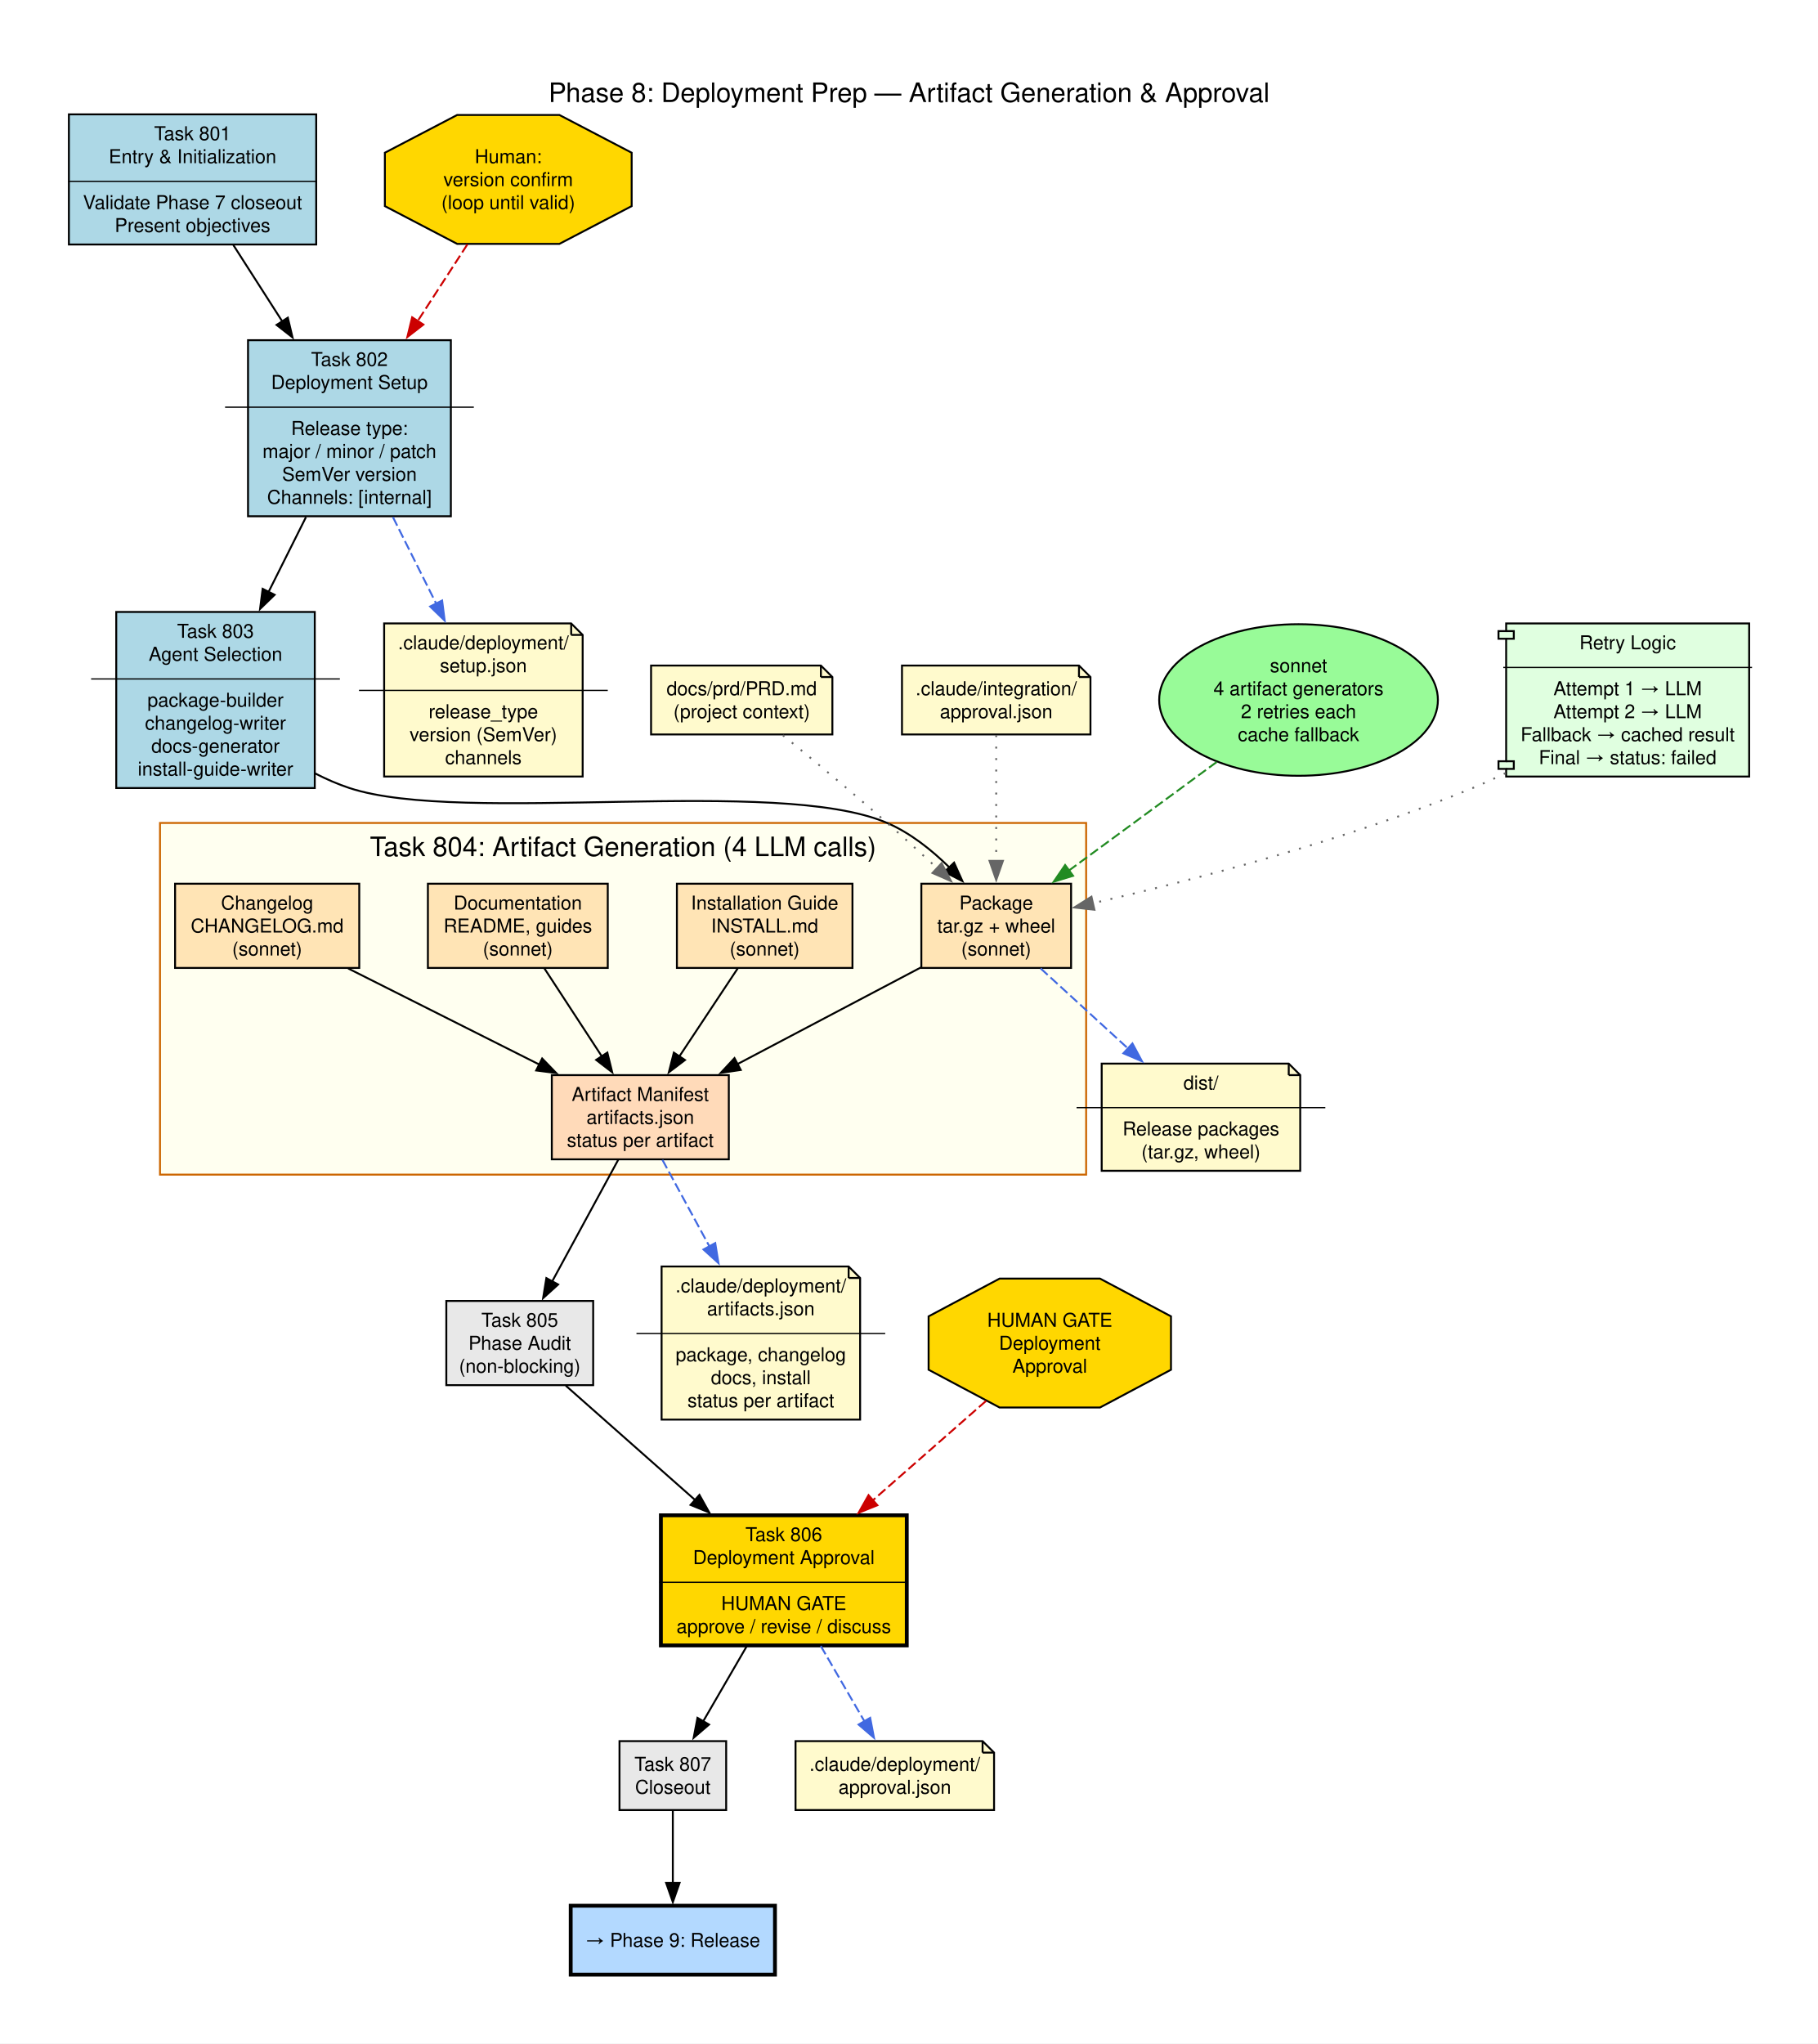
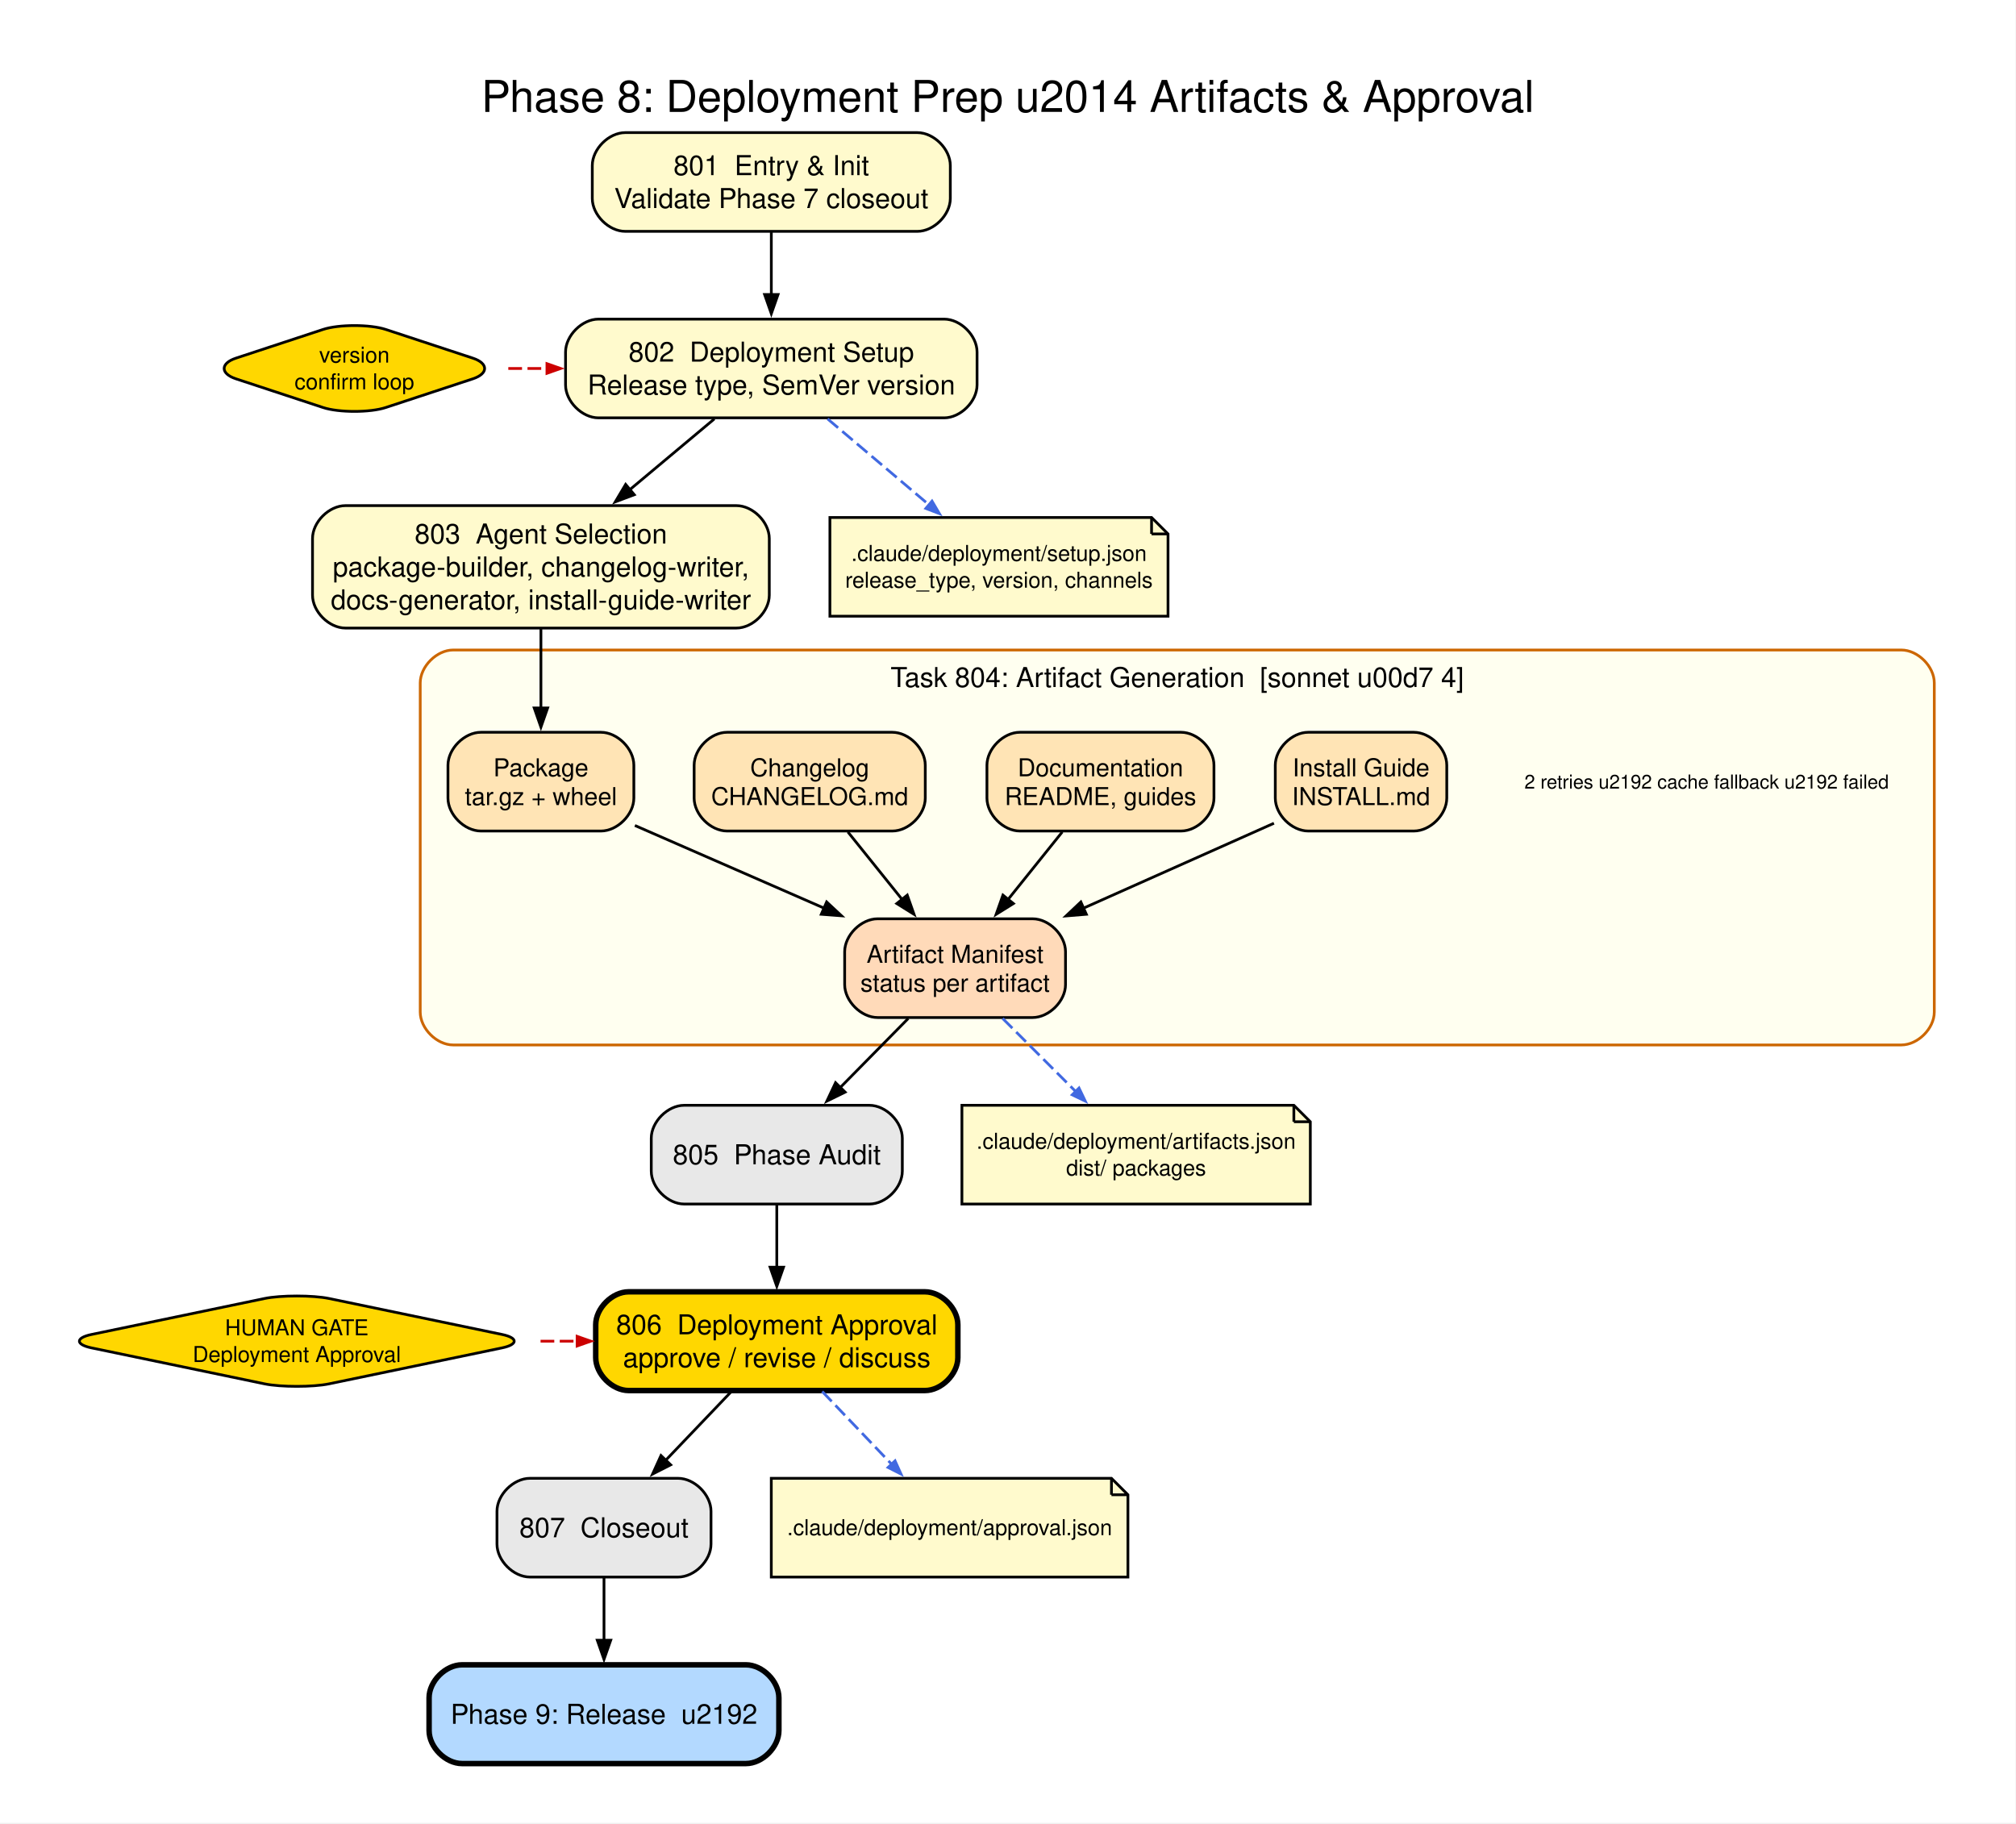
- <svg xmlns="http://www.w3.org/2000/svg" width="950pt" height="1068pt" viewBox="0.00 0.00 950.00 1068.00">
-   <g id="graph0" class="graph" transform="scale(1 1) rotate(0) translate(36 1031.75)">
-     <polygon fill="white" stroke="none" points="-36,36 -36,-1031.75 914.12,-1031.75 914.12,36 -36,36" />
-     <text xml:space="preserve" text-anchor="middle" x="439.06" y="-978.45" font-family="Helvetica,sans-Serif" font-size="14.00">Phase 8: Deployment Prep — Artifact Generation &amp; Approval</text>
+ <svg xmlns="http://www.w3.org/2000/svg" width="735pt" height="665pt" viewBox="0.00 0.00 735.00 665.00">
+   <g id="graph0" class="graph" transform="scale(1 1) rotate(0) translate(21.6 642.99)">
+     <polygon fill="white" stroke="none" points="-21.6,21.6 -21.6,-642.99 713.21,-642.99 713.21,21.6 -21.6,21.6" />
+     <text xml:space="preserve" text-anchor="middle" x="345.8" y="-602.19" font-family="Helvetica,sans-Serif" font-size="16.00">Phase 8: Deployment Prep u2014 Artifacts &amp; Approval</text>
    <g id="clust1" class="cluster">
-       <polygon fill="#fffff0" stroke="#cc6600" points="47.62,-418 47.62,-601.75 531.62,-601.75 531.62,-418 47.62,-418" />
-       <text xml:space="preserve" text-anchor="middle" x="289.62" y="-584.45" font-family="Helvetica,sans-Serif" font-size="14.00">Task 804: Artifact Generation (4 LLM calls)</text>
+       <path fill="#fffff0" stroke="#cc6600" d="M143.61,-262C143.61,-262 671.61,-262 671.61,-262 677.61,-262 683.61,-268 683.61,-274 683.61,-274 683.61,-394 683.61,-394 683.61,-400 677.61,-406 671.61,-406 671.61,-406 143.61,-406 143.61,-406 137.61,-406 131.61,-400 131.61,-394 131.61,-394 131.61,-274 131.61,-274 131.61,-268 137.61,-262 143.61,-262" />
+       <text xml:space="preserve" text-anchor="middle" x="407.61" y="-392.5" font-family="Helvetica,sans-Serif" font-size="10.00">Task 804: Artifact Generation  [sonnet u00d7 4]</text>
    </g>
    <g id="node1" class="node">
-       <polygon fill="#add8e6" stroke="black" points="129.25,-972 0,-972 0,-904 129.25,-904 129.25,-972" />
-       <text xml:space="preserve" text-anchor="middle" x="64.62" y="-958.5" font-family="Helvetica,sans-Serif" font-size="10.00">Task 801</text>
-       <text xml:space="preserve" text-anchor="middle" x="64.62" y="-946.5" font-family="Helvetica,sans-Serif" font-size="10.00">Entry &amp; Initialization</text>
-       <text xml:space="preserve" text-anchor="middle" x="64.62" y="-934.5" font-family="Helvetica,sans-Serif" font-size="10.00">─────────────</text>
-       <text xml:space="preserve" text-anchor="middle" x="64.62" y="-922.5" font-family="Helvetica,sans-Serif" font-size="10.00">Validate Phase 7 closeout</text>
-       <text xml:space="preserve" text-anchor="middle" x="64.62" y="-910.5" font-family="Helvetica,sans-Serif" font-size="10.00">Present objectives</text>
+       <path fill="#fffacd" stroke="black" d="M312.87,-594.64C312.87,-594.64 206.34,-594.64 206.34,-594.64 200.34,-594.64 194.34,-588.64 194.34,-582.64 194.34,-582.64 194.34,-570.64 194.34,-570.64 194.34,-564.64 200.34,-558.64 206.34,-558.64 206.34,-558.64 312.87,-558.64 312.87,-558.64 318.87,-558.64 324.87,-564.64 324.87,-570.64 324.87,-570.64 324.87,-582.64 324.87,-582.64 324.87,-588.64 318.87,-594.64 312.87,-594.64" />
+       <text xml:space="preserve" text-anchor="middle" x="259.61" y="-579.14" font-family="Helvetica,sans-Serif" font-size="10.00">801  Entry &amp; Init</text>
+       <text xml:space="preserve" text-anchor="middle" x="259.61" y="-567.14" font-family="Helvetica,sans-Serif" font-size="10.00">Validate Phase 7 closeout</text>
    </g>
    <g id="node2" class="node">
-       <polygon fill="#add8e6" stroke="black" points="199.62,-854 93.62,-854 93.62,-762 199.62,-762 199.62,-854" />
-       <text xml:space="preserve" text-anchor="middle" x="146.62" y="-840.5" font-family="Helvetica,sans-Serif" font-size="10.00">Task 802</text>
-       <text xml:space="preserve" text-anchor="middle" x="146.62" y="-828.5" font-family="Helvetica,sans-Serif" font-size="10.00">Deployment Setup</text>
-       <text xml:space="preserve" text-anchor="middle" x="146.62" y="-816.5" font-family="Helvetica,sans-Serif" font-size="10.00">─────────────</text>
-       <text xml:space="preserve" text-anchor="middle" x="146.62" y="-804.5" font-family="Helvetica,sans-Serif" font-size="10.00">Release type:</text>
-       <text xml:space="preserve" text-anchor="middle" x="146.62" y="-792.5" font-family="Helvetica,sans-Serif" font-size="10.00">major / minor / patch</text>
-       <text xml:space="preserve" text-anchor="middle" x="146.62" y="-780.5" font-family="Helvetica,sans-Serif" font-size="10.00">SemVer version</text>
-       <text xml:space="preserve" text-anchor="middle" x="146.62" y="-768.5" font-family="Helvetica,sans-Serif" font-size="10.00">Channels: [internal]</text>
+       <path fill="#fffacd" stroke="black" d="M322.62,-526.64C322.62,-526.64 196.59,-526.64 196.59,-526.64 190.59,-526.64 184.59,-520.64 184.59,-514.64 184.59,-514.64 184.59,-502.64 184.59,-502.64 184.59,-496.64 190.59,-490.64 196.59,-490.64 196.59,-490.64 322.62,-490.64 322.62,-490.64 328.62,-490.64 334.62,-496.64 334.62,-502.64 334.62,-502.64 334.62,-514.64 334.62,-514.64 334.62,-520.64 328.62,-526.64 322.62,-526.64" />
+       <text xml:space="preserve" text-anchor="middle" x="259.61" y="-511.14" font-family="Helvetica,sans-Serif" font-size="10.00">802  Deployment Setup</text>
+       <text xml:space="preserve" text-anchor="middle" x="259.61" y="-499.14" font-family="Helvetica,sans-Serif" font-size="10.00">Release type, SemVer version</text>
+     </g>
+     <g id="edge1" class="edge">
+       <path fill="none" stroke="black" d="M259.61,-558.3C259.61,-551.23 259.61,-542.92 259.61,-535.18" />
+       <polygon fill="black" stroke="black" points="262.06,-535.61 259.61,-528.61 257.16,-535.61 262.06,-535.61" />
+     </g>
+     <g id="node3" class="node">
+       <path fill="#fffacd" stroke="black" d="M246.87,-458.64C246.87,-458.64 104.34,-458.64 104.34,-458.64 98.34,-458.64 92.34,-452.64 92.34,-446.64 92.34,-446.64 92.34,-426 92.34,-426 92.34,-420 98.34,-414 104.34,-414 104.34,-414 246.87,-414 246.87,-414 252.87,-414 258.87,-420 258.87,-426 258.87,-426 258.87,-446.64 258.87,-446.64 258.87,-452.64 252.87,-458.64 246.87,-458.64" />
+       <text xml:space="preserve" text-anchor="middle" x="175.61" y="-444.82" font-family="Helvetica,sans-Serif" font-size="10.00">803  Agent Selection</text>
+       <text xml:space="preserve" text-anchor="middle" x="175.61" y="-432.82" font-family="Helvetica,sans-Serif" font-size="10.00">package-builder, changelog-writer,</text>
+       <text xml:space="preserve" text-anchor="middle" x="175.61" y="-420.82" font-family="Helvetica,sans-Serif" font-size="10.00">docs-generator, install-guide-writer</text>
+     </g>
+     <g id="edge2" class="edge">
+       <path fill="none" stroke="black" d="M238.84,-490.26C229.51,-482.44 218.28,-473.04 207.88,-464.34" />
+       <polygon fill="black" stroke="black" points="209.65,-462.62 202.71,-460.01 206.5,-466.38 209.65,-462.62" />
+     </g>
+     <g id="node16" class="node">
+       <polygon fill="#fffacd" stroke="black" points="398.24,-454.32 280.97,-454.32 280.97,-418.32 404.24,-418.32 404.24,-448.32 398.24,-454.32" />
+       <polyline fill="none" stroke="black" points="398.24,-454.32 398.24,-448.32" />
+       <polyline fill="none" stroke="black" points="404.24,-448.32 398.24,-448.32" />
+       <text xml:space="preserve" text-anchor="middle" x="342.61" y="-438.47" font-family="Helvetica,sans-Serif" font-size="8.00">.claude/deployment/setup.json</text>
+       <text xml:space="preserve" text-anchor="middle" x="342.61" y="-428.72" font-family="Helvetica,sans-Serif" font-size="8.00">release_type, version, channels</text>
+     </g>
+     <g id="edge14" class="edge">
+       <path fill="none" stroke="#4169e1" stroke-dasharray="5,2" d="M280.13,-490.26C291.3,-480.79 305.23,-468.99 317.09,-458.94" />
+       <polygon fill="#4169e1" stroke="#4169e1" points="318.2,-460.29 320.89,-455.72 315.94,-457.62 318.2,-460.29" />
+     </g>
+     <g id="node4" class="node">
+       <path fill="#ffe4b5" stroke="black" d="M197.49,-376C197.49,-376 153.72,-376 153.72,-376 147.72,-376 141.72,-370 141.72,-364 141.72,-364 141.72,-352 141.72,-352 141.72,-346 147.72,-340 153.72,-340 153.72,-340 197.49,-340 197.49,-340 203.49,-340 209.49,-346 209.49,-352 209.49,-352 209.49,-364 209.49,-364 209.49,-370 203.49,-376 197.49,-376" />
+       <text xml:space="preserve" text-anchor="middle" x="175.61" y="-359.95" font-family="Helvetica,sans-Serif" font-size="9.00">Package</text>
+       <text xml:space="preserve" text-anchor="middle" x="175.61" y="-349.45" font-family="Helvetica,sans-Serif" font-size="9.00">tar.gz + wheel</text>
+     </g>
+     <g id="edge7" class="edge">
+       <path fill="none" stroke="black" d="M175.61,-413.65C175.61,-404.61 175.61,-394.04 175.61,-384.61" />
+       <polygon fill="black" stroke="black" points="178.06,-384.87 175.61,-377.87 173.16,-384.87 178.06,-384.87" />
+     </g>
+     <g id="node8" class="node">
+       <path fill="#ffdab9" stroke="black" d="M354.87,-308C354.87,-308 298.35,-308 298.35,-308 292.35,-308 286.35,-302 286.35,-296 286.35,-296 286.35,-284 286.35,-284 286.35,-278 292.35,-272 298.35,-272 298.35,-272 354.87,-272 354.87,-272 360.87,-272 366.87,-278 366.87,-284 366.87,-284 366.87,-296 366.87,-296 366.87,-302 360.87,-308 354.87,-308" />
+       <text xml:space="preserve" text-anchor="middle" x="326.61" y="-291.95" font-family="Helvetica,sans-Serif" font-size="9.00">Artifact Manifest</text>
+       <text xml:space="preserve" text-anchor="middle" x="326.61" y="-281.45" font-family="Helvetica,sans-Serif" font-size="9.00">status per artifact</text>
+     </g>
+     <g id="edge3" class="edge">
+       <path fill="none" stroke="black" d="M209.87,-342.02C230.27,-333.11 256.45,-321.67 278.85,-311.88" />
+       <polygon fill="black" stroke="black" points="279.78,-314.14 285.21,-309.09 277.82,-309.65 279.78,-314.14" />
+     </g>
+     <g id="node5" class="node">
+       <path fill="#ffe4b5" stroke="black" d="M303.74,-376C303.74,-376 243.47,-376 243.47,-376 237.47,-376 231.47,-370 231.47,-364 231.47,-364 231.47,-352 231.47,-352 231.47,-346 237.47,-340 243.47,-340 243.47,-340 303.74,-340 303.74,-340 309.74,-340 315.74,-346 315.74,-352 315.74,-352 315.74,-364 315.74,-364 315.74,-370 309.74,-376 303.74,-376" />
+       <text xml:space="preserve" text-anchor="middle" x="273.61" y="-359.95" font-family="Helvetica,sans-Serif" font-size="9.00">Changelog</text>
+       <text xml:space="preserve" text-anchor="middle" x="273.61" y="-349.45" font-family="Helvetica,sans-Serif" font-size="9.00">CHANGELOG.md</text>
+     </g>
+     <g id="edge4" class="edge">
+       <path fill="none" stroke="black" d="M287.53,-339.66C293.57,-332.14 300.74,-323.21 307.29,-315.06" />
+       <polygon fill="black" stroke="black" points="309.17,-316.63 311.64,-309.63 305.35,-313.56 309.17,-316.63" />
+     </g>
+     <g id="node6" class="node">
+       <path fill="#ffe4b5" stroke="black" d="M408.99,-376C408.99,-376 350.22,-376 350.22,-376 344.22,-376 338.22,-370 338.22,-364 338.22,-364 338.22,-352 338.22,-352 338.22,-346 344.22,-340 350.22,-340 350.22,-340 408.99,-340 408.99,-340 414.99,-340 420.99,-346 420.99,-352 420.99,-352 420.99,-364 420.99,-364 420.99,-370 414.99,-376 408.99,-376" />
+       <text xml:space="preserve" text-anchor="middle" x="379.61" y="-359.95" font-family="Helvetica,sans-Serif" font-size="9.00">Documentation</text>
+       <text xml:space="preserve" text-anchor="middle" x="379.61" y="-349.45" font-family="Helvetica,sans-Serif" font-size="9.00">README, guides</text>
    </g>
    <g id="edge5" class="edge">
-       <path fill="none" stroke="black" d="M85.96,-903.7C93.82,-891.43 102.95,-877.17 111.71,-863.51" />
-       <polygon fill="black" stroke="black" points="114.42,-865.76 116.87,-855.45 108.53,-861.98 114.42,-865.76" />
+       <path fill="none" stroke="black" d="M365.68,-339.66C359.65,-332.14 352.47,-323.21 345.93,-315.06" />
+       <polygon fill="black" stroke="black" points="347.87,-313.56 341.57,-309.63 344.05,-316.63 347.87,-313.56" />
    </g>
-     <g id="node3" class="node">
-       <polygon fill="#add8e6" stroke="black" points="128.5,-712 24.75,-712 24.75,-620 128.5,-620 128.5,-712" />
-       <text xml:space="preserve" text-anchor="middle" x="76.62" y="-698.5" font-family="Helvetica,sans-Serif" font-size="10.00">Task 803</text>
-       <text xml:space="preserve" text-anchor="middle" x="76.62" y="-686.5" font-family="Helvetica,sans-Serif" font-size="10.00">Agent Selection</text>
-       <text xml:space="preserve" text-anchor="middle" x="76.62" y="-674.5" font-family="Helvetica,sans-Serif" font-size="10.00">─────────────</text>
-       <text xml:space="preserve" text-anchor="middle" x="76.62" y="-662.5" font-family="Helvetica,sans-Serif" font-size="10.00">package-builder</text>
-       <text xml:space="preserve" text-anchor="middle" x="76.62" y="-650.5" font-family="Helvetica,sans-Serif" font-size="10.00">changelog-writer</text>
-       <text xml:space="preserve" text-anchor="middle" x="76.62" y="-638.5" font-family="Helvetica,sans-Serif" font-size="10.00">docs-generator</text>
-       <text xml:space="preserve" text-anchor="middle" x="76.62" y="-626.5" font-family="Helvetica,sans-Serif" font-size="10.00">install-guide-writer</text>
+     <g id="node7" class="node">
+       <path fill="#ffe4b5" stroke="black" d="M493.87,-376C493.87,-376 455.35,-376 455.35,-376 449.35,-376 443.35,-370 443.35,-364 443.35,-364 443.35,-352 443.35,-352 443.35,-346 449.35,-340 455.35,-340 455.35,-340 493.87,-340 493.87,-340 499.87,-340 505.87,-346 505.87,-352 505.87,-352 505.87,-364 505.87,-364 505.87,-370 499.87,-376 493.87,-376" />
+       <text xml:space="preserve" text-anchor="middle" x="474.61" y="-359.95" font-family="Helvetica,sans-Serif" font-size="9.00">Install Guide</text>
+       <text xml:space="preserve" text-anchor="middle" x="474.61" y="-349.45" font-family="Helvetica,sans-Serif" font-size="9.00">INSTALL.md</text>
    </g>
    <g id="edge6" class="edge">
-       <path fill="none" stroke="black" d="M123.9,-761.55C117.66,-749.07 110.83,-735.41 104.34,-722.44" />
-       <polygon fill="black" stroke="black" points="107.52,-720.96 99.91,-713.58 101.26,-724.09 107.52,-720.96" />
+       <path fill="none" stroke="black" d="M442.86,-342.84C422.56,-333.79 395.88,-321.89 373.21,-311.78" />
+       <polygon fill="black" stroke="black" points="374.46,-309.65 367.07,-309.04 372.46,-314.13 374.46,-309.65" />
    </g>
-     <g id="node16" class="node">
-       <polygon fill="#fffacd" stroke="black" points="262.5,-706 164.75,-706 164.75,-626 268.5,-626 268.5,-700 262.5,-706" />
-       <polyline fill="none" stroke="black" points="262.5,-706 262.5,-700" />
-       <polyline fill="none" stroke="black" points="268.5,-700 262.5,-700" />
-       <text xml:space="preserve" text-anchor="middle" x="216.62" y="-692.5" font-family="Helvetica,sans-Serif" font-size="10.00">.claude/deployment/</text>
-       <text xml:space="preserve" text-anchor="middle" x="216.62" y="-680.5" font-family="Helvetica,sans-Serif" font-size="10.00">setup.json</text>
-       <text xml:space="preserve" text-anchor="middle" x="216.62" y="-668.5" font-family="Helvetica,sans-Serif" font-size="10.00">─────────────</text>
-       <text xml:space="preserve" text-anchor="middle" x="216.62" y="-656.5" font-family="Helvetica,sans-Serif" font-size="10.00">release_type</text>
-       <text xml:space="preserve" text-anchor="middle" x="216.62" y="-644.5" font-family="Helvetica,sans-Serif" font-size="10.00">version (SemVer)</text>
-       <text xml:space="preserve" text-anchor="middle" x="216.62" y="-632.5" font-family="Helvetica,sans-Serif" font-size="10.00">channels</text>
+     <g id="node10" class="node">
+       <path fill="#e8e8e8" stroke="black" d="M295.37,-240C295.37,-240 227.84,-240 227.84,-240 221.84,-240 215.84,-234 215.84,-228 215.84,-228 215.84,-216 215.84,-216 215.84,-210 221.84,-204 227.84,-204 227.84,-204 295.37,-204 295.37,-204 301.37,-204 307.37,-210 307.37,-216 307.37,-216 307.37,-228 307.37,-228 307.37,-234 301.37,-240 295.37,-240" />
+       <text xml:space="preserve" text-anchor="middle" x="261.61" y="-218.5" font-family="Helvetica,sans-Serif" font-size="10.00">805  Phase Audit</text>
+     </g>
+     <g id="edge8" class="edge">
+       <path fill="none" stroke="black" d="M309.53,-271.66C301.83,-263.84 292.62,-254.49 284.35,-246.09" />
+       <polygon fill="black" stroke="black" points="286.52,-244.8 279.86,-241.53 283.03,-248.24 286.52,-244.8" />
+     </g>
+     <g id="node17" class="node">
+       <polygon fill="#fffacd" stroke="black" points="450.12,-240 329.1,-240 329.1,-204 456.12,-204 456.12,-234 450.12,-240" />
+       <polyline fill="none" stroke="black" points="450.12,-240 450.12,-234" />
+       <polyline fill="none" stroke="black" points="456.12,-234 450.12,-234" />
+       <text xml:space="preserve" text-anchor="middle" x="392.61" y="-224.15" font-family="Helvetica,sans-Serif" font-size="8.00">.claude/deployment/artifacts.json</text>
+       <text xml:space="preserve" text-anchor="middle" x="392.61" y="-214.4" font-family="Helvetica,sans-Serif" font-size="8.00">dist/ packages</text>
    </g>
    <g id="edge15" class="edge">
-       <path fill="none" stroke="#4169e1" stroke-dasharray="5,2" d="M169.35,-761.55C176.62,-747.01 184.69,-730.87 192.08,-716.09" />
-       <polygon fill="#4169e1" stroke="#4169e1" points="195.05,-717.98 196.39,-707.47 188.79,-714.85 195.05,-717.98" />
+       <path fill="none" stroke="#4169e1" stroke-dasharray="5,2" d="M343.95,-271.66C352.22,-263.39 362.2,-253.41 370.96,-244.65" />
+       <polygon fill="#4169e1" stroke="#4169e1" points="371.79,-246.3 374.08,-241.52 369.31,-243.82 371.79,-246.3" />
    </g>
-     <g id="node4" class="node">
-       <polygon fill="#ffe4b5" stroke="black" points="523.75,-570 445.5,-570 445.5,-526 523.75,-526 523.75,-570" />
-       <text xml:space="preserve" text-anchor="middle" x="484.62" y="-556.5" font-family="Helvetica,sans-Serif" font-size="10.00">Package</text>
-       <text xml:space="preserve" text-anchor="middle" x="484.62" y="-544.5" font-family="Helvetica,sans-Serif" font-size="10.00">tar.gz + wheel</text>
-       <text xml:space="preserve" text-anchor="middle" x="484.62" y="-532.5" font-family="Helvetica,sans-Serif" font-size="10.00">(sonnet)</text>
+     <g id="node9" class="node">
+       <path fill="#fffff0" stroke="none" d="M661.12,-376C661.12,-376 540.1,-376 540.1,-376 534.1,-376 528.1,-370 528.1,-364 528.1,-364 528.1,-352 528.1,-352 528.1,-346 534.1,-340 540.1,-340 540.1,-340 661.12,-340 661.12,-340 667.12,-340 673.12,-346 673.12,-352 673.12,-352 673.12,-364 673.12,-364 673.12,-370 667.12,-376 661.12,-376" />
+       <text xml:space="preserve" text-anchor="middle" x="600.61" y="-355.48" font-family="Helvetica,sans-Serif" font-size="7.00">2 retries u2192 cache fallback u2192 failed</text>
    </g>
-     <g id="edge7" class="edge">
-       <path fill="none" stroke="black" d="M128.71,-627.62C134.56,-624.62 140.59,-621.99 146.62,-620 206.06,-600.43 370.13,-626.45 427.62,-601.75 439.77,-596.53 450.96,-587.58 460.16,-578.52" />
-       <polygon fill="black" stroke="black" points="462.61,-581.02 466.97,-571.36 457.54,-576.19 462.61,-581.02" />
+     <g id="node11" class="node">
+       <path fill="#ffd700" stroke="black" stroke-width="2" d="M315.62,-172C315.62,-172 207.59,-172 207.59,-172 201.59,-172 195.59,-166 195.59,-160 195.59,-160 195.59,-148 195.59,-148 195.59,-142 201.59,-136 207.59,-136 207.59,-136 315.62,-136 315.62,-136 321.62,-136 327.62,-142 327.62,-148 327.62,-148 327.62,-160 327.62,-160 327.62,-166 321.62,-172 315.62,-172" />
+       <text xml:space="preserve" text-anchor="middle" x="261.61" y="-156.5" font-family="Helvetica,sans-Serif" font-size="10.00">806  Deployment Approval</text>
+       <text xml:space="preserve" text-anchor="middle" x="261.61" y="-144.5" font-family="Helvetica,sans-Serif" font-size="10.00">approve / revise / discuss</text>
    </g>
-     <g id="node8" class="node">
-       <polygon fill="#ffdab9" stroke="black" points="344.88,-470 252.38,-470 252.38,-426 344.88,-426 344.88,-470" />
-       <text xml:space="preserve" text-anchor="middle" x="298.62" y="-456.5" font-family="Helvetica,sans-Serif" font-size="10.00">Artifact Manifest</text>
-       <text xml:space="preserve" text-anchor="middle" x="298.62" y="-444.5" font-family="Helvetica,sans-Serif" font-size="10.00">artifacts.json</text>
-       <text xml:space="preserve" text-anchor="middle" x="298.62" y="-432.5" font-family="Helvetica,sans-Serif" font-size="10.00">status per artifact</text>
+     <g id="edge9" class="edge">
+       <path fill="none" stroke="black" d="M261.61,-203.66C261.61,-196.59 261.61,-188.28 261.61,-180.54" />
+       <polygon fill="black" stroke="black" points="264.06,-180.97 261.61,-173.97 259.16,-180.97 264.06,-180.97" />
    </g>
-     <g id="edge1" class="edge">
-       <path fill="none" stroke="black" d="M445.18,-526.22C417.2,-511.48 379.42,-491.57 349.22,-475.66" />
-       <polygon fill="black" stroke="black" points="351.12,-472.7 340.64,-471.14 347.85,-478.89 351.12,-472.7" />
+     <g id="node12" class="node">
+       <path fill="#e8e8e8" stroke="black" d="M225.62,-104C225.62,-104 171.59,-104 171.59,-104 165.59,-104 159.59,-98 159.59,-92 159.59,-92 159.59,-80 159.59,-80 159.59,-74 165.59,-68 171.59,-68 171.59,-68 225.62,-68 225.62,-68 231.62,-68 237.62,-74 237.62,-80 237.62,-80 237.62,-92 237.62,-92 237.62,-98 231.62,-104 225.62,-104" />
+       <text xml:space="preserve" text-anchor="middle" x="198.61" y="-82.5" font-family="Helvetica,sans-Serif" font-size="10.00">807  Closeout</text>
+     </g>
+     <g id="edge10" class="edge">
+       <path fill="none" stroke="black" d="M245.06,-135.66C237.74,-127.99 229.01,-118.85 221.11,-110.58" />
+       <polygon fill="black" stroke="black" points="222.92,-108.92 216.31,-105.55 219.38,-112.3 222.92,-108.92" />
    </g>
    <g id="node18" class="node">
-       <polygon fill="#fffacd" stroke="black" points="637.5,-476 539.75,-476 539.75,-420 643.5,-420 643.5,-470 637.5,-476" />
-       <polyline fill="none" stroke="black" points="637.5,-476 637.5,-470" />
-       <polyline fill="none" stroke="black" points="643.5,-470 637.5,-470" />
-       <text xml:space="preserve" text-anchor="middle" x="591.62" y="-462.5" font-family="Helvetica,sans-Serif" font-size="10.00">dist/</text>
-       <text xml:space="preserve" text-anchor="middle" x="591.62" y="-450.5" font-family="Helvetica,sans-Serif" font-size="10.00">─────────────</text>
-       <text xml:space="preserve" text-anchor="middle" x="591.62" y="-438.5" font-family="Helvetica,sans-Serif" font-size="10.00">Release packages</text>
-       <text xml:space="preserve" text-anchor="middle" x="591.62" y="-426.5" font-family="Helvetica,sans-Serif" font-size="10.00">(tar.gz, wheel)</text>
-     </g>
-     <g id="edge17" class="edge">
-       <path fill="none" stroke="#4169e1" stroke-dasharray="5,2" d="M507.84,-525.74C521.22,-513.48 538.37,-497.78 553.66,-483.77" />
-       <polygon fill="#4169e1" stroke="#4169e1" points="555.81,-486.55 560.82,-477.22 551.08,-481.39 555.81,-486.55" />
-     </g>
-     <g id="node5" class="node">
-       <polygon fill="#ffe4b5" stroke="black" points="151.75,-570 55.5,-570 55.5,-526 151.75,-526 151.75,-570" />
-       <text xml:space="preserve" text-anchor="middle" x="103.62" y="-556.5" font-family="Helvetica,sans-Serif" font-size="10.00">Changelog</text>
-       <text xml:space="preserve" text-anchor="middle" x="103.62" y="-544.5" font-family="Helvetica,sans-Serif" font-size="10.00">CHANGELOG.md</text>
-       <text xml:space="preserve" text-anchor="middle" x="103.62" y="-532.5" font-family="Helvetica,sans-Serif" font-size="10.00">(sonnet)</text>
-     </g>
-     <g id="edge2" class="edge">
-       <path fill="none" stroke="black" d="M145.94,-525.74C175.35,-510.95 214.75,-491.15 246.16,-475.36" />
-       <polygon fill="black" stroke="black" points="247.34,-478.69 254.71,-471.07 244.2,-472.43 247.34,-478.69" />
-     </g>
-     <g id="node6" class="node">
-       <polygon fill="#ffe4b5" stroke="black" points="281.62,-570 187.62,-570 187.62,-526 281.62,-526 281.62,-570" />
-       <text xml:space="preserve" text-anchor="middle" x="234.62" y="-556.5" font-family="Helvetica,sans-Serif" font-size="10.00">Documentation</text>
-       <text xml:space="preserve" text-anchor="middle" x="234.62" y="-544.5" font-family="Helvetica,sans-Serif" font-size="10.00">README, guides</text>
-       <text xml:space="preserve" text-anchor="middle" x="234.62" y="-532.5" font-family="Helvetica,sans-Serif" font-size="10.00">(sonnet)</text>
-     </g>
-     <g id="edge3" class="edge">
-       <path fill="none" stroke="black" d="M248.51,-525.74C257.32,-512.25 268.85,-494.59 278.64,-479.61" />
-       <polygon fill="black" stroke="black" points="281.4,-481.78 283.94,-471.49 275.54,-477.95 281.4,-481.78" />
-     </g>
-     <g id="node7" class="node">
-       <polygon fill="#ffe4b5" stroke="black" points="409.5,-570 317.75,-570 317.75,-526 409.5,-526 409.5,-570" />
-       <text xml:space="preserve" text-anchor="middle" x="363.62" y="-556.5" font-family="Helvetica,sans-Serif" font-size="10.00">Installation Guide</text>
-       <text xml:space="preserve" text-anchor="middle" x="363.62" y="-544.5" font-family="Helvetica,sans-Serif" font-size="10.00">INSTALL.md</text>
-       <text xml:space="preserve" text-anchor="middle" x="363.62" y="-532.5" font-family="Helvetica,sans-Serif" font-size="10.00">(sonnet)</text>
-     </g>
-     <g id="edge4" class="edge">
-       <path fill="none" stroke="black" d="M349.52,-525.74C340.58,-512.25 328.86,-494.59 318.93,-479.61" />
-       <polygon fill="black" stroke="black" points="321.98,-477.88 313.54,-471.48 316.15,-481.75 321.98,-477.88" />
-     </g>
-     <g id="node9" class="node">
-       <polygon fill="#e8e8e8" stroke="black" points="274,-352 197.25,-352 197.25,-308 274,-308 274,-352" />
-       <text xml:space="preserve" text-anchor="middle" x="235.62" y="-338.5" font-family="Helvetica,sans-Serif" font-size="10.00">Task 805</text>
-       <text xml:space="preserve" text-anchor="middle" x="235.62" y="-326.5" font-family="Helvetica,sans-Serif" font-size="10.00">Phase Audit</text>
-       <text xml:space="preserve" text-anchor="middle" x="235.62" y="-314.5" font-family="Helvetica,sans-Serif" font-size="10.00">(non-blocking)</text>
-     </g>
-     <g id="edge8" class="edge">
-       <path fill="none" stroke="black" d="M287.07,-425.72C277.39,-407.9 263.44,-382.22 252.51,-362.09" />
-       <polygon fill="black" stroke="black" points="255.68,-360.59 247.83,-353.47 249.53,-363.93 255.68,-360.59" />
-     </g>
-     <g id="node17" class="node">
-       <polygon fill="#fffacd" stroke="black" points="407.5,-370 309.75,-370 309.75,-290 413.5,-290 413.5,-364 407.5,-370" />
-       <polyline fill="none" stroke="black" points="407.5,-370 407.5,-364" />
-       <polyline fill="none" stroke="black" points="413.5,-364 407.5,-364" />
-       <text xml:space="preserve" text-anchor="middle" x="361.62" y="-356.5" font-family="Helvetica,sans-Serif" font-size="10.00">.claude/deployment/</text>
-       <text xml:space="preserve" text-anchor="middle" x="361.62" y="-344.5" font-family="Helvetica,sans-Serif" font-size="10.00">artifacts.json</text>
-       <text xml:space="preserve" text-anchor="middle" x="361.62" y="-332.5" font-family="Helvetica,sans-Serif" font-size="10.00">─────────────</text>
-       <text xml:space="preserve" text-anchor="middle" x="361.62" y="-320.5" font-family="Helvetica,sans-Serif" font-size="10.00">package, changelog</text>
-       <text xml:space="preserve" text-anchor="middle" x="361.62" y="-308.5" font-family="Helvetica,sans-Serif" font-size="10.00">docs, install</text>
-       <text xml:space="preserve" text-anchor="middle" x="361.62" y="-296.5" font-family="Helvetica,sans-Serif" font-size="10.00">status per artifact</text>
+       <polygon fill="#fffacd" stroke="black" points="383.62,-104 259.6,-104 259.6,-68 389.62,-68 389.62,-98 383.62,-104" />
+       <polyline fill="none" stroke="black" points="383.62,-104 383.62,-98" />
+       <polyline fill="none" stroke="black" points="389.62,-98 383.62,-98" />
+       <text xml:space="preserve" text-anchor="middle" x="324.61" y="-83.28" font-family="Helvetica,sans-Serif" font-size="8.00">.claude/deployment/approval.json</text>
    </g>
    <g id="edge16" class="edge">
-       <path fill="none" stroke="#4169e1" stroke-dasharray="5,2" d="M310.18,-425.72C317.12,-412.94 326.26,-396.12 334.91,-380.2" />
-       <polygon fill="#4169e1" stroke="#4169e1" points="337.78,-382.23 339.48,-371.77 331.63,-378.89 337.78,-382.23" />
+       <path fill="none" stroke="#4169e1" stroke-dasharray="5,2" d="M278.16,-135.66C285.91,-127.54 295.24,-117.77 303.49,-109.12" />
+       <polygon fill="#4169e1" stroke="#4169e1" points="304.72,-110.37 306.9,-105.55 302.18,-107.96 304.72,-110.37" />
    </g>
-     <g id="node10" class="node">
-       <polygon fill="#ffd700" stroke="black" stroke-width="2" points="437.88,-240 309.38,-240 309.38,-172 437.88,-172 437.88,-240" />
-       <text xml:space="preserve" text-anchor="middle" x="373.62" y="-226.5" font-family="Helvetica,sans-Serif" font-size="10.00">Task 806</text>
-       <text xml:space="preserve" text-anchor="middle" x="373.62" y="-214.5" font-family="Helvetica,sans-Serif" font-size="10.00">Deployment Approval</text>
-       <text xml:space="preserve" text-anchor="middle" x="373.62" y="-202.5" font-family="Helvetica,sans-Serif" font-size="10.00">─────────────</text>
-       <text xml:space="preserve" text-anchor="middle" x="373.62" y="-190.5" font-family="Helvetica,sans-Serif" font-size="10.00">HUMAN GATE</text>
-       <text xml:space="preserve" text-anchor="middle" x="373.62" y="-178.5" font-family="Helvetica,sans-Serif" font-size="10.00">approve / revise / discuss</text>
-     </g>
-     <g id="edge9" class="edge">
-       <path fill="none" stroke="black" d="M259.66,-307.75C278.29,-291.28 304.65,-267.97 327.34,-247.92" />
-       <polygon fill="black" stroke="black" points="329.52,-250.67 334.69,-241.42 324.88,-245.42 329.52,-250.67" />
-     </g>
-     <g id="node11" class="node">
-       <polygon fill="#e8e8e8" stroke="black" points="343.5,-122 287.75,-122 287.75,-86 343.5,-86 343.5,-122" />
-       <text xml:space="preserve" text-anchor="middle" x="315.62" y="-106.5" font-family="Helvetica,sans-Serif" font-size="10.00">Task 807</text>
-       <text xml:space="preserve" text-anchor="middle" x="315.62" y="-94.5" font-family="Helvetica,sans-Serif" font-size="10.00">Closeout</text>
-     </g>
-     <g id="edge10" class="edge">
-       <path fill="none" stroke="black" d="M354.31,-171.7C346.85,-158.83 338.41,-144.29 331.33,-132.08" />
-       <polygon fill="black" stroke="black" points="334.55,-130.66 326.51,-123.76 328.5,-134.17 334.55,-130.66" />
-     </g>
-     <g id="node19" class="node">
-       <polygon fill="#fffacd" stroke="black" points="477.5,-122 379.75,-122 379.75,-86 483.5,-86 483.5,-116 477.5,-122" />
-       <polyline fill="none" stroke="black" points="477.5,-122 477.5,-116" />
-       <polyline fill="none" stroke="black" points="483.5,-116 477.5,-116" />
-       <text xml:space="preserve" text-anchor="middle" x="431.62" y="-106.5" font-family="Helvetica,sans-Serif" font-size="10.00">.claude/deployment/</text>
-       <text xml:space="preserve" text-anchor="middle" x="431.62" y="-94.5" font-family="Helvetica,sans-Serif" font-size="10.00">approval.json</text>
-     </g>
-     <g id="edge18" class="edge">
-       <path fill="none" stroke="#4169e1" stroke-dasharray="5,2" d="M392.94,-171.7C400.4,-158.83 408.84,-144.29 415.92,-132.08" />
-       <polygon fill="#4169e1" stroke="#4169e1" points="418.75,-134.17 420.74,-123.76 412.7,-130.66 418.75,-134.17" />
-     </g>
-     <g id="node22" class="node">
-       <polygon fill="#b3d9ff" stroke="black" stroke-width="2" points="369,-36 262.25,-36 262.25,0 369,0 369,-36" />
-       <text xml:space="preserve" text-anchor="middle" x="315.62" y="-14.5" font-family="Helvetica,sans-Serif" font-size="10.00">→ Phase 9: Release</text>
-     </g>
-     <g id="edge21" class="edge">
-       <path fill="none" stroke="black" d="M315.62,-85.6C315.62,-74.67 315.62,-60.32 315.62,-47.73" />
-       <polygon fill="black" stroke="black" points="319.13,-47.9 315.63,-37.9 312.13,-47.9 319.13,-47.9" />
-     </g>
-     <g id="node12" class="node">
-       <polygon fill="#fffacd" stroke="black" points="393,-684 304.25,-684 304.25,-648 399,-648 399,-678 393,-684" />
-       <polyline fill="none" stroke="black" points="393,-684 393,-678" />
-       <polyline fill="none" stroke="black" points="399,-678 393,-678" />
-       <text xml:space="preserve" text-anchor="middle" x="351.62" y="-668.5" font-family="Helvetica,sans-Serif" font-size="10.00">docs/prd/PRD.md</text>
-       <text xml:space="preserve" text-anchor="middle" x="351.62" y="-656.5" font-family="Helvetica,sans-Serif" font-size="10.00">(project context)</text>
+     <g id="node13" class="node">
+       <path fill="#b3d9ff" stroke="black" stroke-width="2" d="M250.37,-36C250.37,-36 146.84,-36 146.84,-36 140.84,-36 134.84,-30 134.84,-24 134.84,-24 134.84,-12 134.84,-12 134.84,-6 140.84,0 146.84,0 146.84,0 250.37,0 250.37,0 256.37,0 262.37,-6 262.37,-12 262.37,-12 262.37,-24 262.37,-24 262.37,-30 256.37,-36 250.37,-36" />
+       <text xml:space="preserve" text-anchor="middle" x="198.61" y="-14.5" font-family="Helvetica,sans-Serif" font-size="10.00">Phase 9: Release  u2192</text>
    </g>
    <g id="edge11" class="edge">
-       <path fill="none" stroke="#666666" stroke-dasharray="1,5" d="M373.17,-647.57C388.53,-635.03 409.56,-617.6 427.62,-601.75 436.2,-594.22 445.33,-585.91 453.72,-578.15" />
-       <polygon fill="#666666" stroke="#666666" points="456.09,-580.73 461.02,-571.36 451.32,-575.61 456.09,-580.73" />
+       <path fill="none" stroke="black" d="M198.61,-67.66C198.61,-60.59 198.61,-52.28 198.61,-44.54" />
+       <polygon fill="black" stroke="black" points="201.06,-44.97 198.61,-37.97 196.16,-44.97 201.06,-44.97" />
    </g>
-     <g id="node13" class="node">
-       <polygon fill="#fffacd" stroke="black" points="527.88,-684 435.38,-684 435.38,-648 533.88,-648 533.88,-678 527.88,-684" />
-       <polyline fill="none" stroke="black" points="527.88,-684 527.88,-678" />
-       <polyline fill="none" stroke="black" points="533.88,-678 527.88,-678" />
-       <text xml:space="preserve" text-anchor="middle" x="484.62" y="-668.5" font-family="Helvetica,sans-Serif" font-size="10.00">.claude/integration/</text>
-       <text xml:space="preserve" text-anchor="middle" x="484.62" y="-656.5" font-family="Helvetica,sans-Serif" font-size="10.00">approval.json</text>
+     <g id="node14" class="node">
+       <path fill="#ffd700" stroke="black" d="M96.21,-522.88C96.21,-522.88 64.4,-512.4 64.4,-512.4 58.7,-510.52 58.7,-506.76 64.4,-504.88 64.4,-504.88 96.21,-494.4 96.21,-494.4 101.91,-492.52 113.31,-492.52 119.01,-494.4 119.01,-494.4 150.82,-504.88 150.82,-504.88 156.51,-506.76 156.51,-510.52 150.82,-512.4 150.82,-512.4 119.01,-522.88 119.01,-522.88 113.31,-524.76 101.91,-524.76 96.21,-522.88" />
+       <text xml:space="preserve" text-anchor="middle" x="107.61" y="-510.79" font-family="Helvetica,sans-Serif" font-size="8.00">version</text>
+       <text xml:space="preserve" text-anchor="middle" x="107.61" y="-501.04" font-family="Helvetica,sans-Serif" font-size="8.00">confirm loop</text>
    </g>
    <g id="edge12" class="edge">
-       <path fill="none" stroke="#666666" stroke-dasharray="1,5" d="M484.62,-647.63C484.62,-630.33 484.62,-603.33 484.62,-581.95" />
-       <polygon fill="#666666" stroke="#666666" points="488.13,-581.95 484.63,-571.95 481.13,-581.95 488.13,-581.95" />
+       <path fill="none" stroke="#cc0000" stroke-dasharray="5,2" d="M163.72,-508.64C168.44,-508.64 173.16,-508.64 177.88,-508.64" />
+       <polygon fill="#cc0000" stroke="#cc0000" points="177.81,-510.39 182.81,-508.64 177.81,-506.89 177.81,-510.39" />
    </g>
-     <g id="node14" class="node">
-       <ellipse fill="#98fb98" stroke="black" cx="642.62" cy="-666" rx="72.83" ry="39.6" />
-       <text xml:space="preserve" text-anchor="middle" x="642.62" y="-680.5" font-family="Helvetica,sans-Serif" font-size="10.00">sonnet</text>
-       <text xml:space="preserve" text-anchor="middle" x="642.62" y="-668.5" font-family="Helvetica,sans-Serif" font-size="10.00">4 artifact generators</text>
-       <text xml:space="preserve" text-anchor="middle" x="642.62" y="-656.5" font-family="Helvetica,sans-Serif" font-size="10.00">2 retries each</text>
-       <text xml:space="preserve" text-anchor="middle" x="642.62" y="-644.5" font-family="Helvetica,sans-Serif" font-size="10.00">cache fallback</text>
+     <g id="node15" class="node">
+       <path fill="#ffd700" stroke="black" d="M74.86,-169.56C74.86,-169.56 11.75,-156.44 11.75,-156.44 5.87,-155.22 5.87,-152.78 11.75,-151.56 11.75,-151.56 74.86,-138.44 74.86,-138.44 80.73,-137.22 92.48,-137.22 98.36,-138.44 98.36,-138.44 161.47,-151.56 161.47,-151.56 167.34,-152.78 167.34,-155.22 161.47,-156.44 161.47,-156.44 98.36,-169.56 98.36,-169.56 92.48,-170.78 80.73,-170.78 74.86,-169.56" />
+       <text xml:space="preserve" text-anchor="middle" x="86.61" y="-156.15" font-family="Helvetica,sans-Serif" font-size="8.00">HUMAN GATE</text>
+       <text xml:space="preserve" text-anchor="middle" x="86.61" y="-146.4" font-family="Helvetica,sans-Serif" font-size="8.00">Deployment Approval</text>
    </g>
    <g id="edge13" class="edge">
-       <path fill="none" stroke="#228b22" stroke-dasharray="5,2" d="M599.87,-633.61C575.77,-615.92 545.93,-594.01 522.65,-576.92" />
-       <polygon fill="#228b22" stroke="#228b22" points="524.79,-574.14 514.66,-571.05 520.64,-579.79 524.79,-574.14" />
-     </g>
-     <g id="node15" class="node">
-       <polygon fill="#e0ffe0" stroke="black" points="878.12,-706 751.12,-706 751.12,-702 747.12,-702 747.12,-698 751.12,-698 751.12,-634 747.12,-634 747.12,-630 751.12,-630 751.12,-626 878.12,-626 878.12,-706" />
-       <polyline fill="none" stroke="black" points="751.12,-702 755.12,-702 755.12,-698 751.12,-698" />
-       <polyline fill="none" stroke="black" points="751.12,-634 755.12,-634 755.12,-630 751.12,-630" />
-       <text xml:space="preserve" text-anchor="middle" x="814.62" y="-692.5" font-family="Helvetica,sans-Serif" font-size="10.00">Retry Logic</text>
-       <text xml:space="preserve" text-anchor="middle" x="814.62" y="-680.5" font-family="Helvetica,sans-Serif" font-size="10.00">─────────────</text>
-       <text xml:space="preserve" text-anchor="middle" x="814.62" y="-668.5" font-family="Helvetica,sans-Serif" font-size="10.00">Attempt 1 → LLM</text>
-       <text xml:space="preserve" text-anchor="middle" x="814.62" y="-656.5" font-family="Helvetica,sans-Serif" font-size="10.00">Attempt 2 → LLM</text>
-       <text xml:space="preserve" text-anchor="middle" x="814.62" y="-644.5" font-family="Helvetica,sans-Serif" font-size="10.00">Fallback → cached result</text>
-       <text xml:space="preserve" text-anchor="middle" x="814.62" y="-632.5" font-family="Helvetica,sans-Serif" font-size="10.00">Final → status: failed</text>
-     </g>
-     <g id="edge14" class="edge">
-       <path fill="none" stroke="#666666" stroke-dasharray="1,5" d="M750.74,-627.77C745.03,-624.97 739.27,-622.34 733.62,-620 667.01,-592.43 586.14,-571.54 535.02,-559.78" />
-       <polygon fill="#666666" stroke="#666666" points="535.95,-556.4 525.42,-557.6 534.4,-563.23 535.95,-556.4" />
-     </g>
-     <g id="node20" class="node">
-       <polygon fill="#ffd700" stroke="black" points="294.11,-924.05 294.11,-951.95 256.33,-971.68 202.92,-971.68 165.14,-951.95 165.14,-924.05 202.92,-904.32 256.33,-904.32 294.11,-924.05" />
-       <text xml:space="preserve" text-anchor="middle" x="229.62" y="-946.5" font-family="Helvetica,sans-Serif" font-size="10.00">Human:</text>
-       <text xml:space="preserve" text-anchor="middle" x="229.62" y="-934.5" font-family="Helvetica,sans-Serif" font-size="10.00">version confirm</text>
-       <text xml:space="preserve" text-anchor="middle" x="229.62" y="-922.5" font-family="Helvetica,sans-Serif" font-size="10.00">(loop until valid)</text>
-     </g>
-     <g id="edge19" class="edge">
-       <path fill="none" stroke="#cc0000" stroke-dasharray="5,2" d="M208.25,-904.04C200.29,-891.76 191.02,-877.47 182.13,-863.76" />
-       <polygon fill="#cc0000" stroke="#cc0000" points="185.26,-862.15 176.88,-855.66 179.39,-865.96 185.26,-862.15" />
-     </g>
-     <g id="node21" class="node">
-       <polygon fill="#ffd700" stroke="black" points="575.96,-316.05 575.96,-343.95 538.86,-363.68 486.39,-363.68 449.29,-343.95 449.29,-316.05 486.39,-296.32 538.86,-296.32 575.96,-316.05" />
-       <text xml:space="preserve" text-anchor="middle" x="512.62" y="-338.5" font-family="Helvetica,sans-Serif" font-size="10.00">HUMAN GATE</text>
-       <text xml:space="preserve" text-anchor="middle" x="512.62" y="-326.5" font-family="Helvetica,sans-Serif" font-size="10.00">Deployment</text>
-       <text xml:space="preserve" text-anchor="middle" x="512.62" y="-314.5" font-family="Helvetica,sans-Serif" font-size="10.00">Approval</text>
-     </g>
-     <g id="edge20" class="edge">
-       <path fill="none" stroke="#cc0000" stroke-dasharray="5,2" d="M479.33,-299.78C461.56,-284.18 439.41,-264.74 419.98,-247.69" />
-       <polygon fill="#cc0000" stroke="#cc0000" points="422.52,-245.26 412.69,-241.29 417.9,-250.52 422.52,-245.26" />
+       <path fill="none" stroke="#cc0000" stroke-dasharray="5,2" d="M175.48,-154C180.03,-154 184.57,-154 189.12,-154" />
+       <polygon fill="#cc0000" stroke="#cc0000" points="188.81,-155.75 193.81,-154 188.81,-152.25 188.81,-155.75" />
    </g>
  </g>
</svg>
